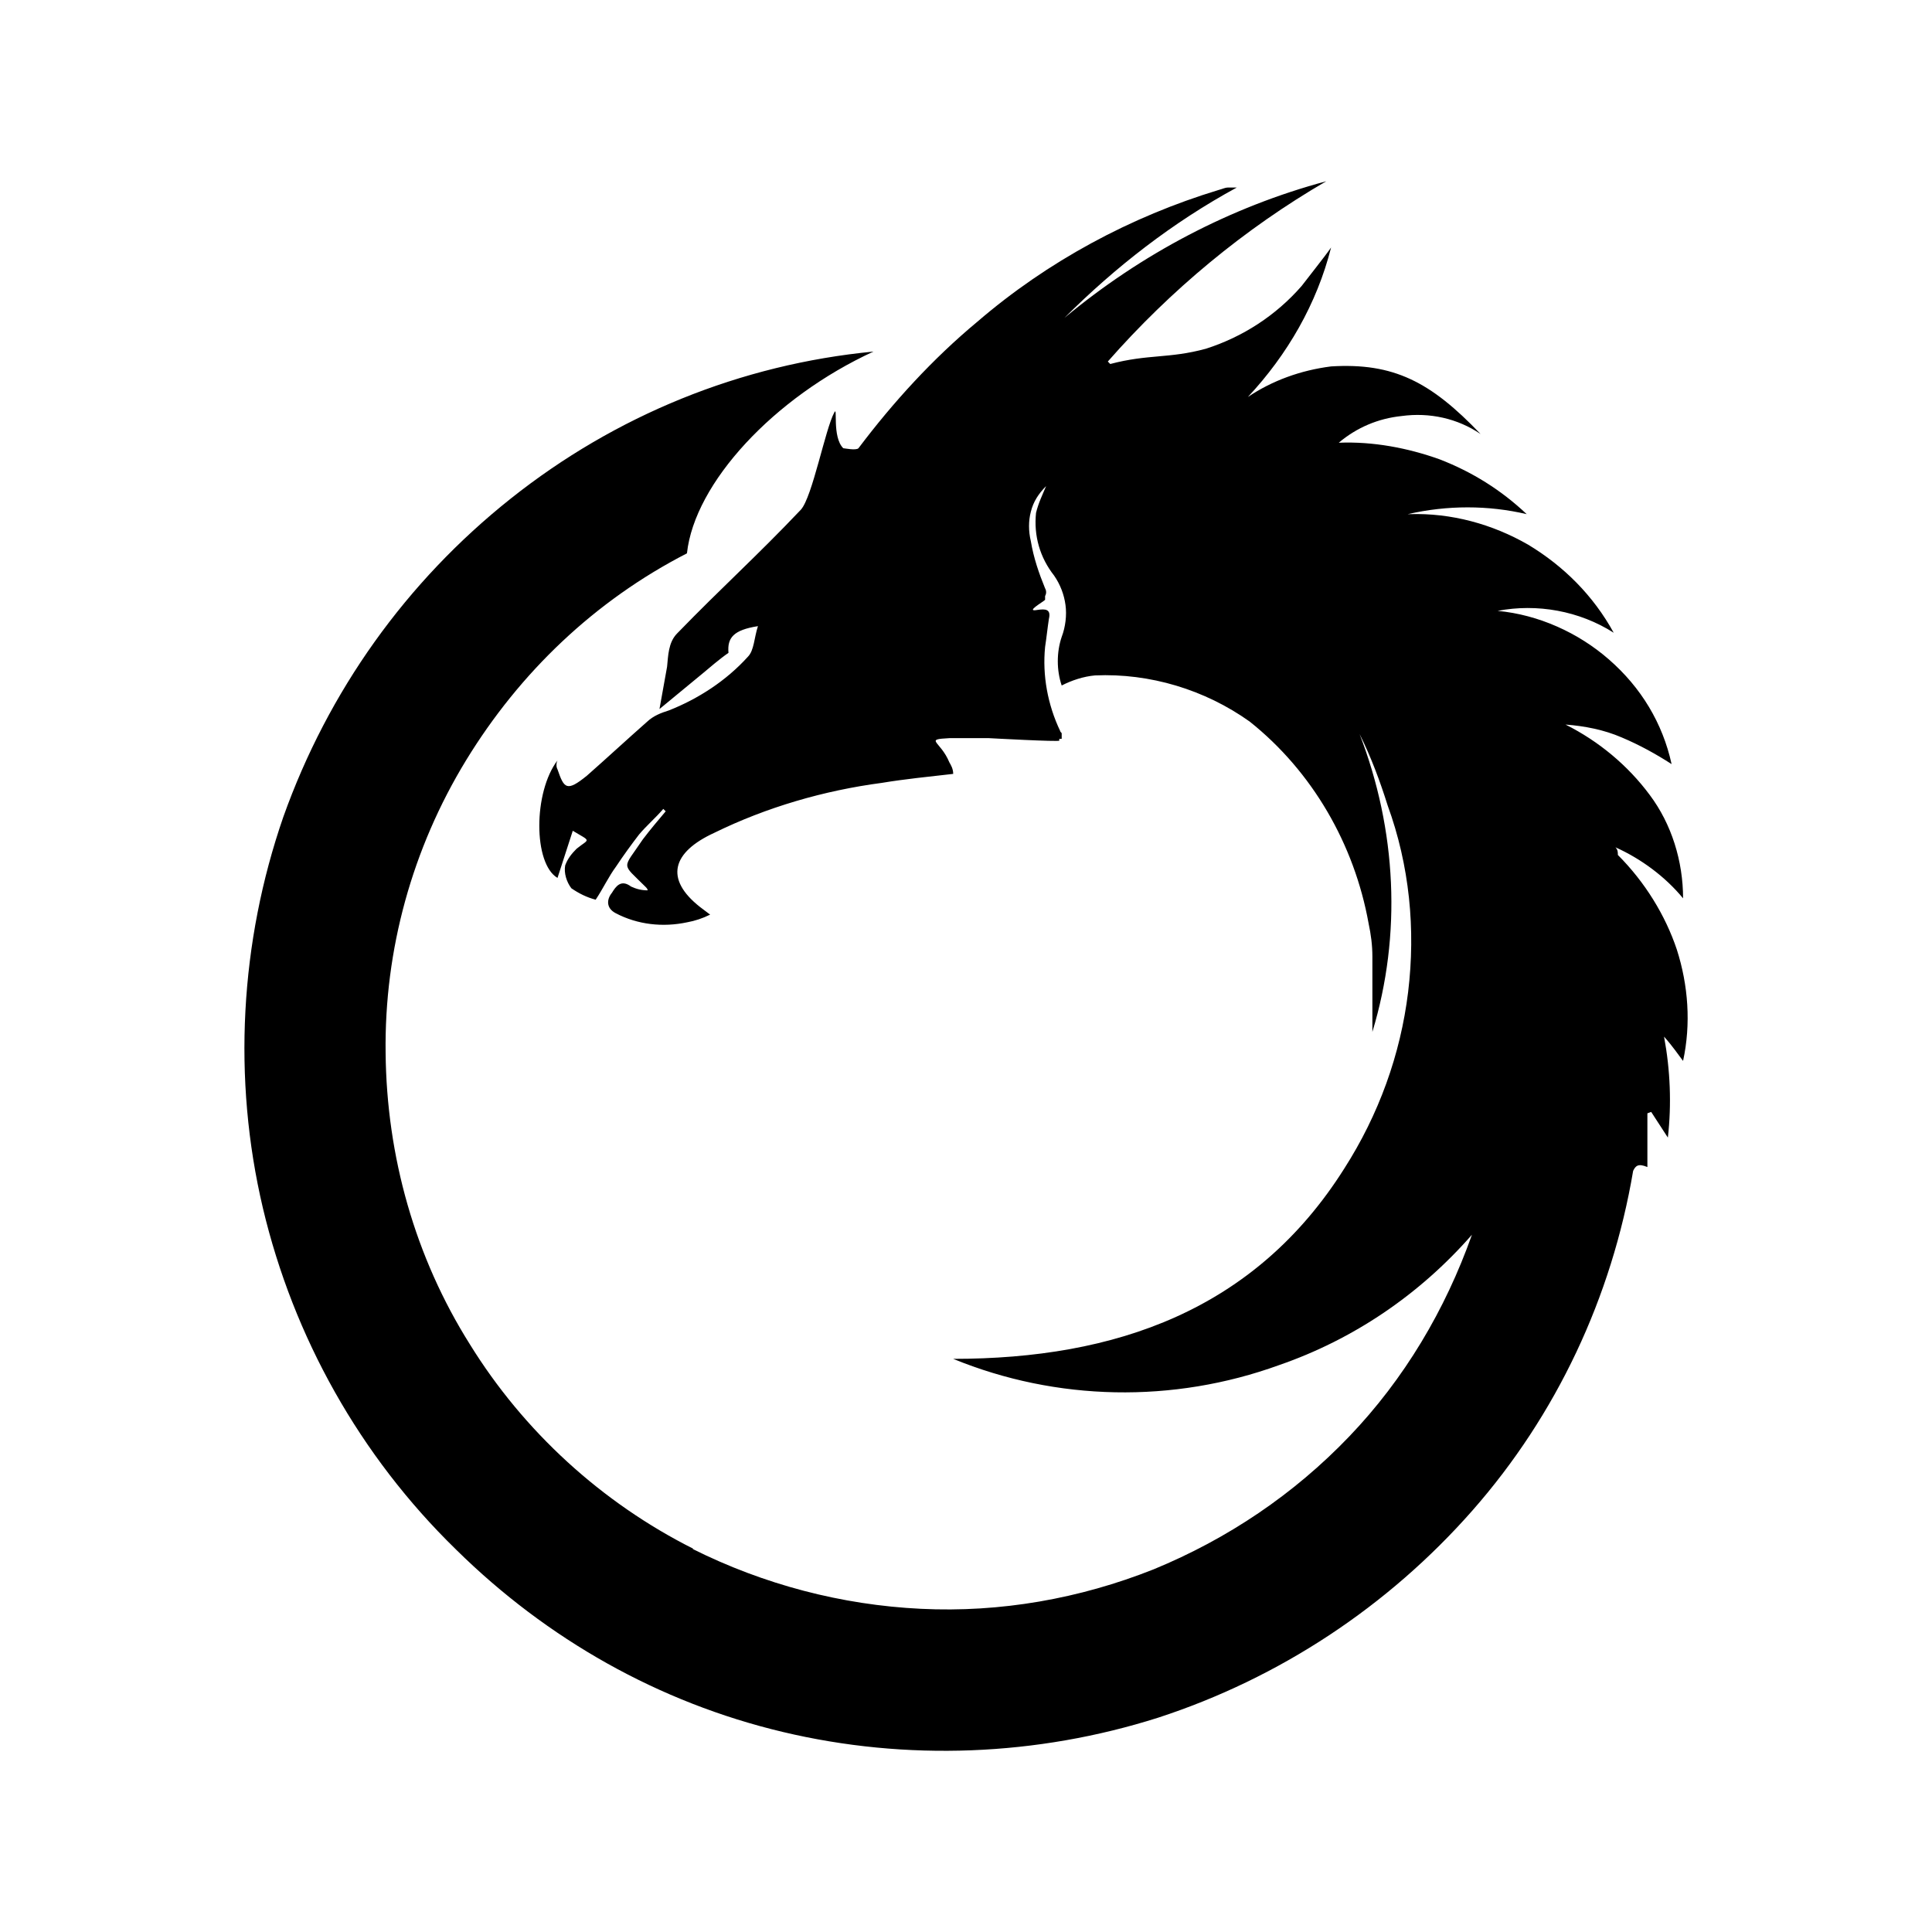
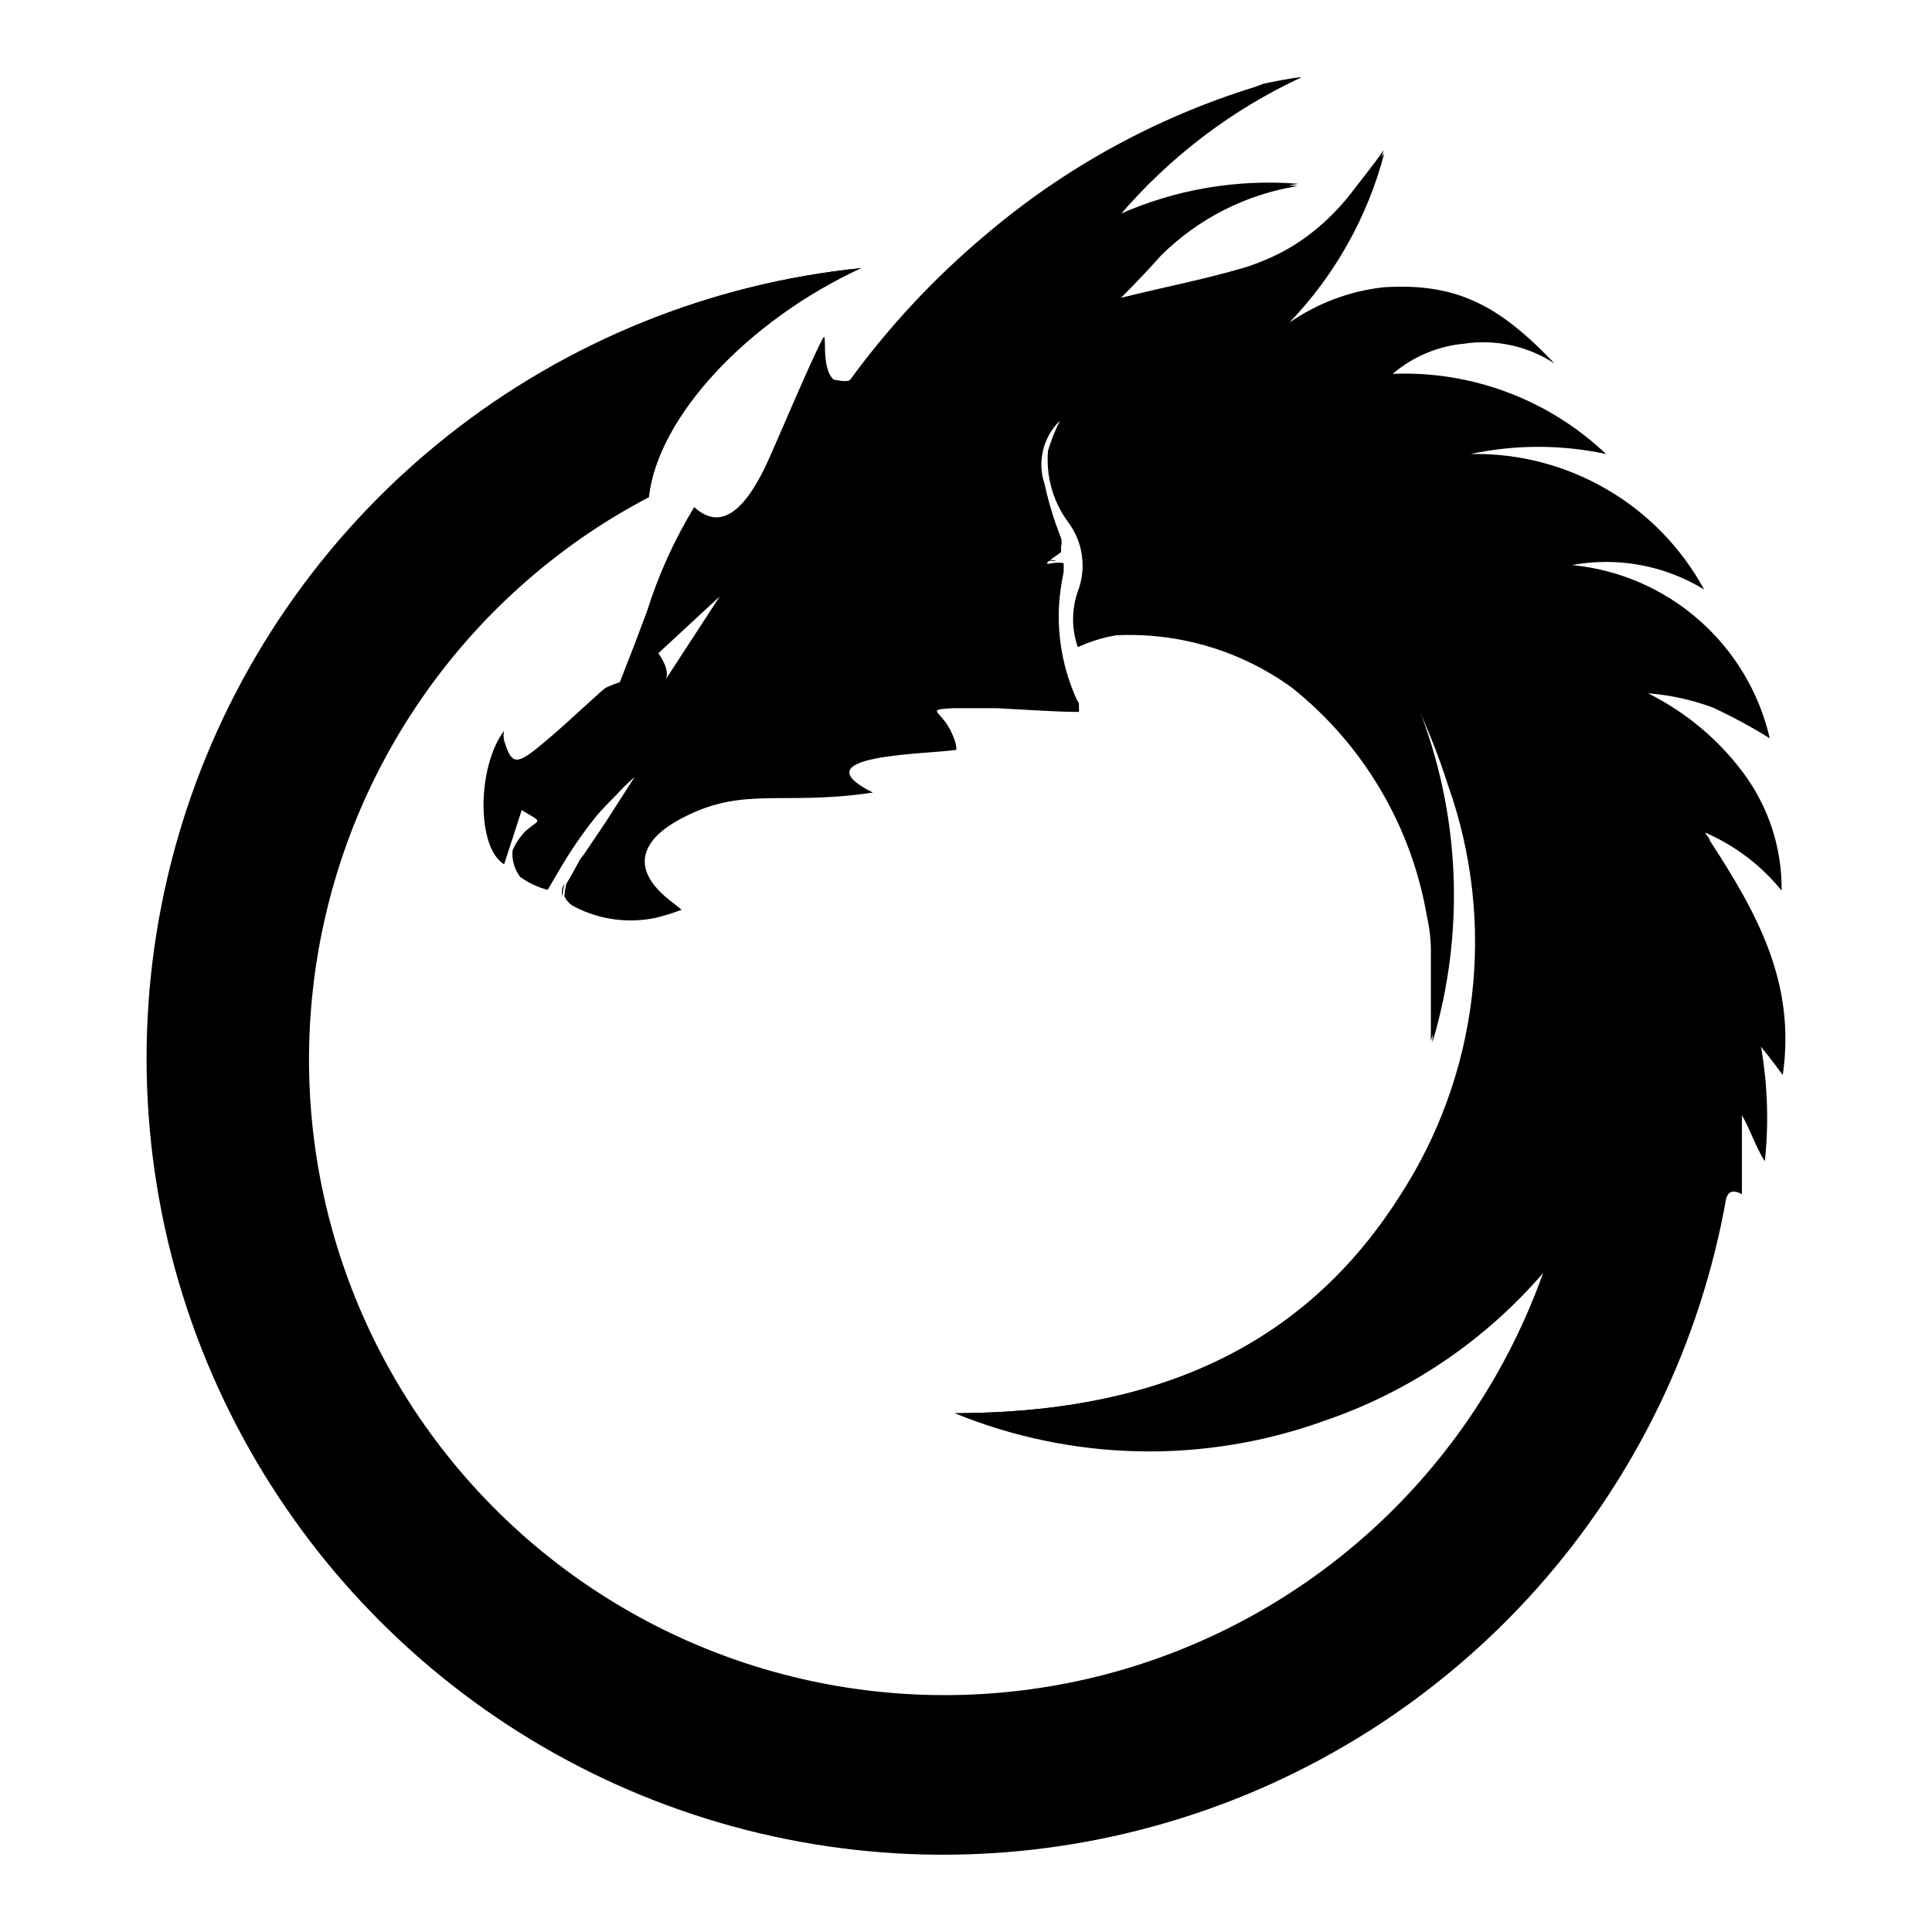
<svg xmlns="http://www.w3.org/2000/svg" width="50" height="50" viewBox="0 0 32 32" fill="none">
-   <path id="path" d="M 27.774 15.729 C 27.584 15.16 27.245 14.609 26.797 14.161 C 26.797 14.12 26.797 14.075 26.757 14.034 C 27.182 14.224 27.584 14.523 27.877 14.879 C 27.877 14.264 27.687 13.65 27.325 13.167 C 26.963 12.679 26.481 12.277 25.93 12.001 C 26.246 12.025 26.567 12.087 26.86 12.214 C 27.159 12.34 27.429 12.49 27.687 12.656 C 27.538 11.978 27.182 11.387 26.648 10.922 C 26.142 10.48 25.482 10.181 24.805 10.118 C 25.459 9.992 26.16 10.118 26.728 10.48 C 26.39 9.865 25.901 9.377 25.31 9.021 C 24.719 8.682 24.041 8.493 23.34 8.516 H 23.317 C 23.972 8.366 24.649 8.366 25.287 8.516 C 24.862 8.114 24.38 7.815 23.845 7.608 C 23.317 7.419 22.743 7.31 22.174 7.333 C 22.473 7.08 22.829 6.931 23.213 6.891 C 23.679 6.827 24.144 6.931 24.523 7.189 C 23.696 6.322 23.081 6.006 22.047 6.069 C 21.542 6.133 21.071 6.305 20.669 6.575 C 21.324 5.874 21.812 5.03 22.047 4.099 C 21.944 4.249 21.623 4.651 21.559 4.737 C 21.134 5.225 20.583 5.581 19.974 5.776 C 19.36 5.943 19.021 5.862 18.389 6.029 L 18.349 5.988 C 19.388 4.805 20.612 3.789 21.967 3.002 C 20.382 3.427 18.9 4.208 17.631 5.265 C 18.475 4.421 19.429 3.68 20.485 3.106 H 20.336 C 20.296 3.106 20.25 3.129 20.186 3.146 C 18.728 3.588 17.35 4.329 16.189 5.328 C 15.449 5.943 14.794 6.661 14.219 7.424 C 14.179 7.465 13.984 7.424 13.967 7.424 C 13.777 7.235 13.881 6.706 13.818 6.833 C 13.668 7.109 13.456 8.228 13.266 8.441 C 12.525 9.222 11.974 9.71 11.216 10.491 C 11.067 10.641 11.067 10.87 11.049 11.043 L 10.923 11.744 L 11.641 11.152 C 11.744 11.066 11.917 10.916 12.066 10.813 C 12.043 10.561 12.152 10.434 12.554 10.371 C 12.491 10.561 12.491 10.773 12.388 10.877 C 12.026 11.278 11.56 11.577 11.078 11.767 C 10.952 11.807 10.825 11.853 10.716 11.956 C 10.377 12.255 10.061 12.548 9.723 12.846 C 9.384 13.122 9.343 13.059 9.234 12.743 C 9.211 12.703 9.211 12.64 9.234 12.594 C 8.832 13.122 8.832 14.305 9.234 14.541 L 9.487 13.76 C 9.803 13.949 9.762 13.886 9.55 14.058 C 9.464 14.144 9.401 14.225 9.361 14.334 C 9.338 14.46 9.384 14.609 9.464 14.713 C 9.59 14.799 9.716 14.862 9.866 14.902 C 9.992 14.713 10.078 14.523 10.205 14.351 C 10.331 14.161 10.457 13.989 10.584 13.823 C 10.71 13.673 10.859 13.547 10.986 13.398 L 11.026 13.438 C 10.9 13.587 10.773 13.737 10.647 13.903 C 10.308 14.409 10.285 14.282 10.687 14.684 C 10.71 14.707 10.727 14.724 10.727 14.747 C 10.624 14.747 10.538 14.724 10.452 14.684 C 10.285 14.558 10.199 14.684 10.136 14.787 C 10.05 14.891 10.033 15.04 10.199 15.126 C 10.561 15.316 10.98 15.362 11.382 15.276 C 11.509 15.253 11.635 15.212 11.762 15.149 L 11.595 15.023 C 11.004 14.558 11.13 14.116 11.831 13.794 C 12.698 13.369 13.651 13.093 14.605 12.967 C 14.984 12.904 15.386 12.864 15.788 12.818 C 15.788 12.732 15.748 12.668 15.725 12.628 C 15.575 12.266 15.3 12.249 15.725 12.226 H 16.379 C 16.379 12.226 17.545 12.29 17.545 12.267 V 12.238 H 17.585 V 12.152 C 17.585 12.129 17.562 12.129 17.562 12.112 C 17.35 11.669 17.264 11.181 17.31 10.716 C 17.333 10.567 17.35 10.4 17.373 10.251 C 17.413 10.084 17.31 10.084 17.184 10.102 C 16.971 10.142 17.27 9.975 17.31 9.935 V 9.872 C 17.333 9.831 17.333 9.786 17.31 9.745 C 17.207 9.493 17.12 9.24 17.074 8.964 C 17.034 8.798 17.034 8.626 17.074 8.476 C 17.115 8.31 17.201 8.178 17.327 8.051 C 17.264 8.201 17.201 8.327 17.16 8.494 C 17.12 8.873 17.224 9.234 17.459 9.533 C 17.562 9.682 17.625 9.849 17.648 10.021 C 17.671 10.188 17.648 10.383 17.585 10.549 C 17.499 10.802 17.499 11.101 17.585 11.354 C 17.752 11.268 17.947 11.204 18.137 11.187 C 19.044 11.147 19.957 11.423 20.698 11.951 C 21.737 12.778 22.432 13.984 22.668 15.293 C 22.708 15.483 22.731 15.655 22.731 15.845 V 17.091 C 23.219 15.483 23.133 13.748 22.519 12.158 C 22.708 12.537 22.858 12.939 22.984 13.341 C 23.346 14.334 23.449 15.391 23.323 16.431 C 23.196 17.47 22.835 18.464 22.266 19.354 C 20.784 21.703 18.476 22.507 15.788 22.507 C 17.499 23.208 19.429 23.248 21.187 22.61 C 22.415 22.185 23.512 21.444 24.38 20.451 C 23.938 21.697 23.26 22.84 22.347 23.793 C 21.434 24.747 20.337 25.487 19.108 25.993 C 17.879 26.481 16.569 26.711 15.254 26.647 C 13.944 26.584 12.652 26.246 11.469 25.654 H 11.487 C 9.965 24.89 8.673 23.707 7.782 22.265 C 6.875 20.824 6.404 19.153 6.387 17.441 C 6.364 15.73 6.829 14.053 7.719 12.594 C 8.61 11.135 9.856 9.947 11.378 9.165 C 11.504 7.999 12.819 6.581 14.468 5.823 C 12.268 6.035 10.195 6.879 8.46 8.258 C 6.726 9.636 5.434 11.451 4.693 13.53 C 3.975 15.603 3.849 17.866 4.354 20.008 C 4.86 22.145 5.962 24.114 7.547 25.659 L 7.559 25.671 C 9.064 27.153 10.913 28.198 12.963 28.686 C 15.013 29.174 17.173 29.088 19.183 28.45 C 21.193 27.795 22.99 26.607 24.386 25.021 C 25.781 23.436 26.695 21.489 27.05 19.393 C 27.091 19.307 27.136 19.267 27.286 19.33 V 18.44 L 27.349 18.417 L 27.625 18.842 C 27.688 18.29 27.665 17.722 27.562 17.17 C 27.711 17.337 27.797 17.469 27.877 17.572 C 28.01 16.958 27.963 16.32 27.774 15.729 L 27.774 15.729 Z" fill="#000" fill-opacity="1" fill-rule="nonzero" />
+   <g transform="translate(2.4393 1.28) scale(0.632182)" fill="#000">
+     <path d="M40.94 20C40.94 19.93 40.84 19.86 40.82 19.79C41.6 20.128 42.286 20.649 42.82 21.31C42.832 20.202 42.481 19.12 41.82 18.23C41.163 17.346 40.306 16.63 39.32 16.14C39.898 16.185 40.466 16.309 41.01 16.51C41.526 16.748 42.027 17.019 42.51 17.32C42.231 16.116 41.581 15.03 40.651 14.216C39.722 13.401 38.56 12.899 37.33 12.78C38.523 12.559 39.755 12.787 40.79 13.42C40.195 12.329 39.314 11.421 38.24 10.796C37.167 10.17 35.942 9.85 34.7 9.87H34.45H34.67C35.84 9.62 37.05 9.62 38.22 9.87C37.476 9.164 36.598 8.614 35.638 8.254C34.678 7.893 33.655 7.728 32.63 7.77C33.157 7.32 33.81 7.044 34.5 6.98C35.327 6.856 36.171 7.041 36.87 7.5C35.4 5.95 34.29 5.39 32.41 5.5C31.515 5.596 30.659 5.916 29.92 6.43C31.116 5.187 31.973 3.658 32.41 1.99C32.23 2.26 31.65 2.99 31.54 3.13C30.794 4.014 29.807 4.664 28.7 5C27.59 5.32 26.58 5.51 25.46 5.79C25.46 5.79 26.05 5.22 26.57 4.63C27.542 3.658 28.794 3.014 30.15 2.79C28.548 2.662 26.939 2.937 25.47 3.59C26.789 2.07 28.415 0.847 30.24 0V0C30.05 0 29.33 0.15 29.24 0.17L29 0.26C26.411 1.062 24.013 2.382 21.95 4.14C20.625 5.253 19.44 6.522 18.42 7.92C18.35 8.01 18.01 7.92 17.98 7.92C17.63 7.59 17.83 6.61 17.7 6.84C17.43 7.33 16.56 9.39 16.33 9.9C15.55 11.7 14.87 11.76 14.33 11.26C13.807 12.12 13.391 13.04 13.09 14L12.77 14.85L12.38 15.85C12.25 15.891 12.123 15.941 12 16L11.86 16.12C11.31 16.61 10.78 17.12 10.21 17.58C9.64 18.04 9.53 17.96 9.35 17.38C9.33 17.294 9.33 17.206 9.35 17.12C8.64 18.06 8.62 20.18 9.35 20.62L9.81 19.2C10.38 19.55 10.3 19.41 9.91 19.75C9.765 19.897 9.65 20.07 9.57 20.26C9.549 20.507 9.62 20.753 9.77 20.95C9.987 21.107 10.231 21.222 10.49 21.29C10.7 20.94 10.88 20.61 11.09 20.29C11.303 19.961 11.533 19.644 11.78 19.34C12.01 19.07 12.27 18.83 12.51 18.57L12.77 18.33L12 19.53L11.44 20.36L11.34 20.49C11.34 20.49 11.26 20.64 11.22 20.71C11.18 20.78 11.12 20.9 10.98 21.13C10.951 21.238 10.935 21.349 10.93 21.46C10.987 21.584 11.086 21.683 11.21 21.74C11.863 22.075 12.612 22.174 13.33 22.02C13.558 21.965 13.782 21.895 14 21.81L13.71 21.58C12.64 20.75 12.89 19.96 14.11 19.36C15.66 18.58 16.69 19.09 19.01 18.74C17.01 17.74 20.46 17.74 21.2 17.62C21.2 17.46 21.13 17.3 21.09 17.21C20.82 16.57 20.34 16.58 21.09 16.53C21.5 16.53 21.87 16.53 22.28 16.53C22.28 16.53 24.4 16.66 24.41 16.62C24.42 16.58 24.41 16.62 24.41 16.57C24.41 16.57 24.41 16.57 24.41 16.52C24.41 16.47 24.41 16.52 24.41 16.46C24.412 16.434 24.408 16.409 24.399 16.385C24.391 16.361 24.377 16.339 24.36 16.32C23.998 15.531 23.837 14.666 23.89 13.8C23.91 13.518 23.951 13.237 24.01 12.96C24.01 12.83 24.01 12.77 24.01 12.73C23.911 12.713 23.809 12.713 23.71 12.73C23.33 12.82 23.86 12.52 23.94 12.44C23.944 12.397 23.944 12.353 23.94 12.31C23.96 12.231 23.96 12.149 23.94 12.07C23.758 11.613 23.615 11.141 23.51 10.66C23.413 10.374 23.399 10.066 23.47 9.772C23.541 9.478 23.693 9.211 23.91 9C23.785 9.251 23.682 9.512 23.6 9.78C23.541 10.45 23.729 11.119 24.13 11.66C24.321 11.916 24.445 12.216 24.488 12.533C24.532 12.849 24.495 13.172 24.38 13.47C24.215 13.943 24.215 14.457 24.38 14.93C24.698 14.784 25.035 14.68 25.38 14.62C27.032 14.539 28.663 15.026 30 16C31.873 17.499 33.13 19.634 33.53 22C33.604 22.328 33.638 22.664 33.63 23C33.63 23.75 33.63 24.5 33.63 25.25C34.499 22.343 34.362 19.229 33.24 16.41C33.567 17.104 33.848 17.819 34.08 18.55C34.712 20.326 34.925 22.223 34.703 24.095C34.481 25.966 33.83 27.761 32.8 29.34C30.12 33.54 26 35 21.15 35C24.244 36.264 27.697 36.335 30.84 35.2C33.06 34.443 35.038 33.107 36.57 31.33C35.66 33.882 34.141 36.173 32.145 38.005C30.149 39.837 27.736 41.154 25.116 41.842C22.496 42.53 19.747 42.568 17.109 41.953C14.47 41.339 12.021 40.089 9.975 38.314C7.929 36.538 6.347 34.29 5.366 31.765C4.386 29.239 4.036 26.513 4.348 23.822C4.66 21.13 5.623 18.556 7.156 16.322C8.688 14.087 10.742 12.261 13.14 11C13.37 8.9 15.73 6.37 18.7 5C14.846 5.4 11.179 6.866 8.112 9.234C5.045 11.602 2.699 14.779 1.337 18.407C-0.024 22.035 -0.347 25.97 0.405 29.772C1.156 33.573 2.953 37.09 5.593 39.926C8.233 42.763 11.611 44.807 15.349 45.83C19.087 46.853 23.035 46.813 26.752 45.715C30.468 44.618 33.805 42.506 36.387 39.617C38.969 36.728 40.695 33.176 41.37 29.36C41.43 29.21 41.52 29.13 41.78 29.26V27.7C41.78 27.57 41.78 27.29 41.78 27.2C41.93 27.42 42.17 28.09 42.38 28.4C42.487 27.4 42.453 26.39 42.28 25.4C42.53 25.71 42.69 25.92 42.85 26.14C43.2 23.72 42.17 21.89 40.94 20ZM13.58 15.78C13.58 15.78 13.73 15.57 13.39 15.09L15 13.6L13.58 15.78Z" />
+     <path d="M10.88 21.46C10.884 21.349 10.901 21.238 10.93 21.13C10.896 21.177 10.874 21.232 10.866 21.289C10.857 21.346 10.862 21.405 10.88 21.46Z" />
+     <path d="M23.52 12.68C23.619 12.663 23.721 12.663 23.82 12.68C23.774 12.656 23.722 12.644 23.67 12.644C23.618 12.644 23.567 12.656 23.52 12.68Z" />
+     <path d="M24.32 4.29L25.53 4.19C24.782 4.958 24.293 5.94 24.13 7C25.93 7.67 31.5 5.75 32.39 1.91C32.22 2.18 31.63 2.91 31.53 3.05C30.801 3.982 29.813 4.678 28.69 5.05C27.57 5.37 26.57 5.57 25.44 5.85C25.44 5.85 26.03 5.27 26.55 4.68C27.524 3.708 28.781 3.068 30.14 2.85C28.538 2.712 26.927 2.984 25.46 3.64C26.77 2.103 28.393 0.862 30.22 0V0C30.22 0 25 1.32 24.32 4.29Z" />
+     <path d="M13.35 40.63C10.609 39.257 8.3 37.152 6.68 34.549C5.06 31.946 4.191 28.945 4.169 25.879C4.147 22.813 4.974 19.801 6.557 17.175C8.14 14.549 10.418 12.412 13.14 11C13.37 8.9 15.73 6.37 18.7 5C14.759 5.398 11.014 6.912 7.905 9.365C4.795 11.818 2.45 15.107 1.144 18.846C-0.161 22.586 -0.372 26.62 0.536 30.475C1.444 34.33 3.433 37.846 6.27 40.61C8.85 40.71 11.33 40.69 13.35 40.63Z" />
+     <path d="M33.53 31.92C38.61 28.87 39.29 16.32 31.53 14.48C34.13 17.59 33.67 25.29 33.67 25.29C34.539 22.384 34.402 19.269 33.28 16.45C33.607 17.144 33.888 17.859 34.12 18.59C34.739 20.363 34.943 22.255 34.714 24.119C34.485 25.983 33.83 27.77 32.8 29.34C30.12 33.54 26 35 21.15 35C25.48 35.117 29.76 34.052 33.53 31.92Z" />
+   </g>
</svg>
